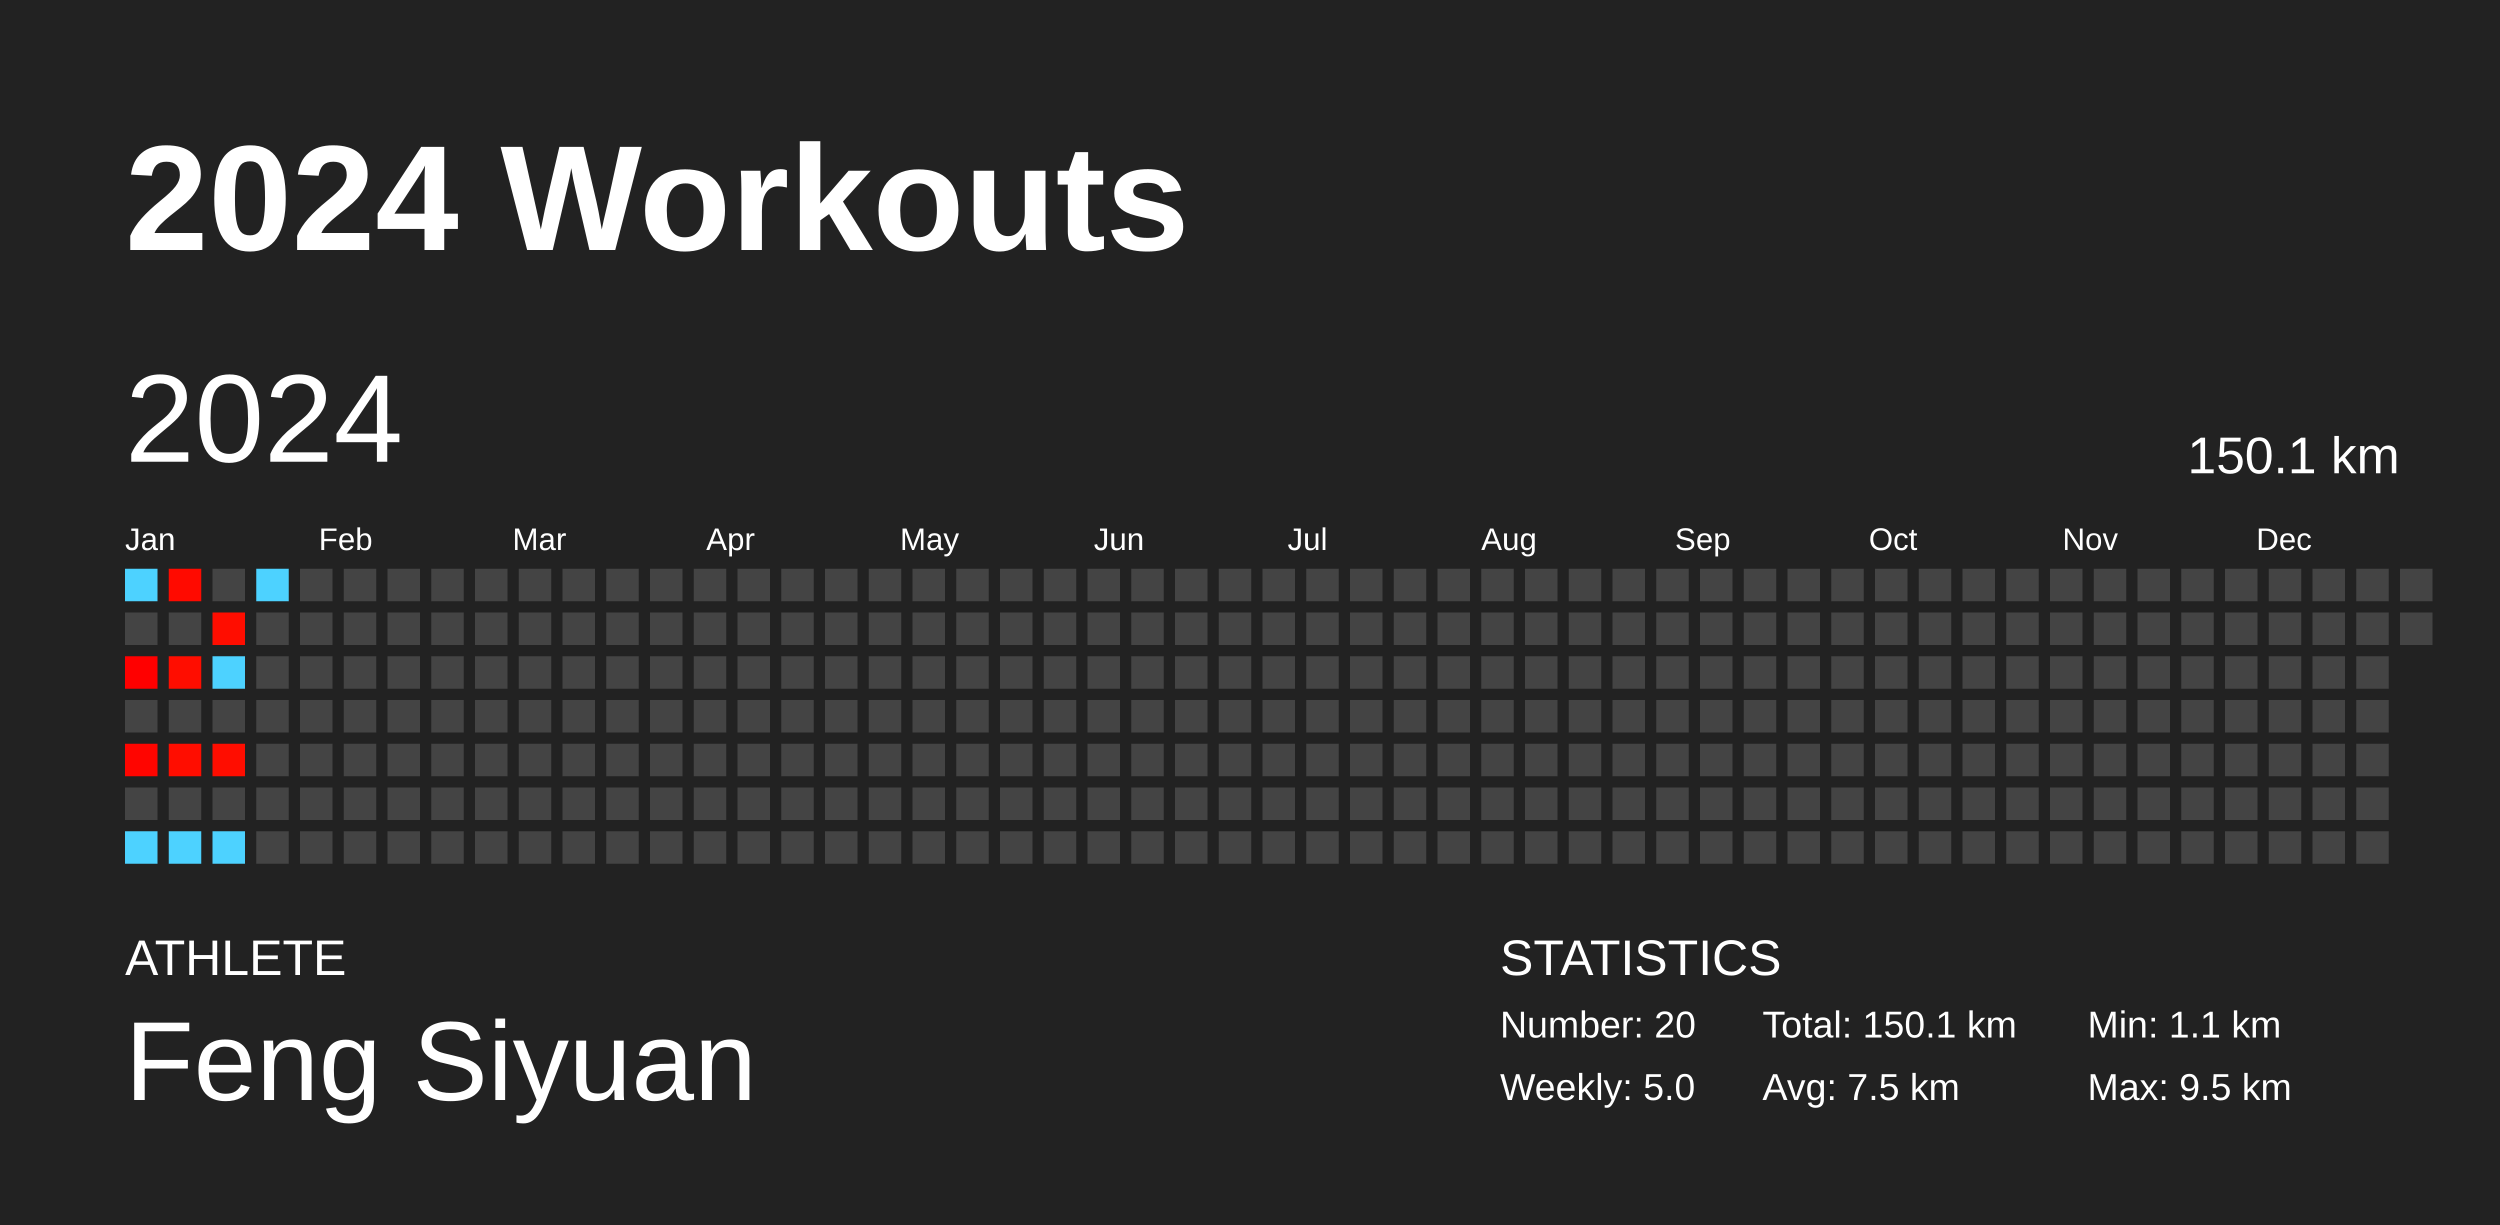
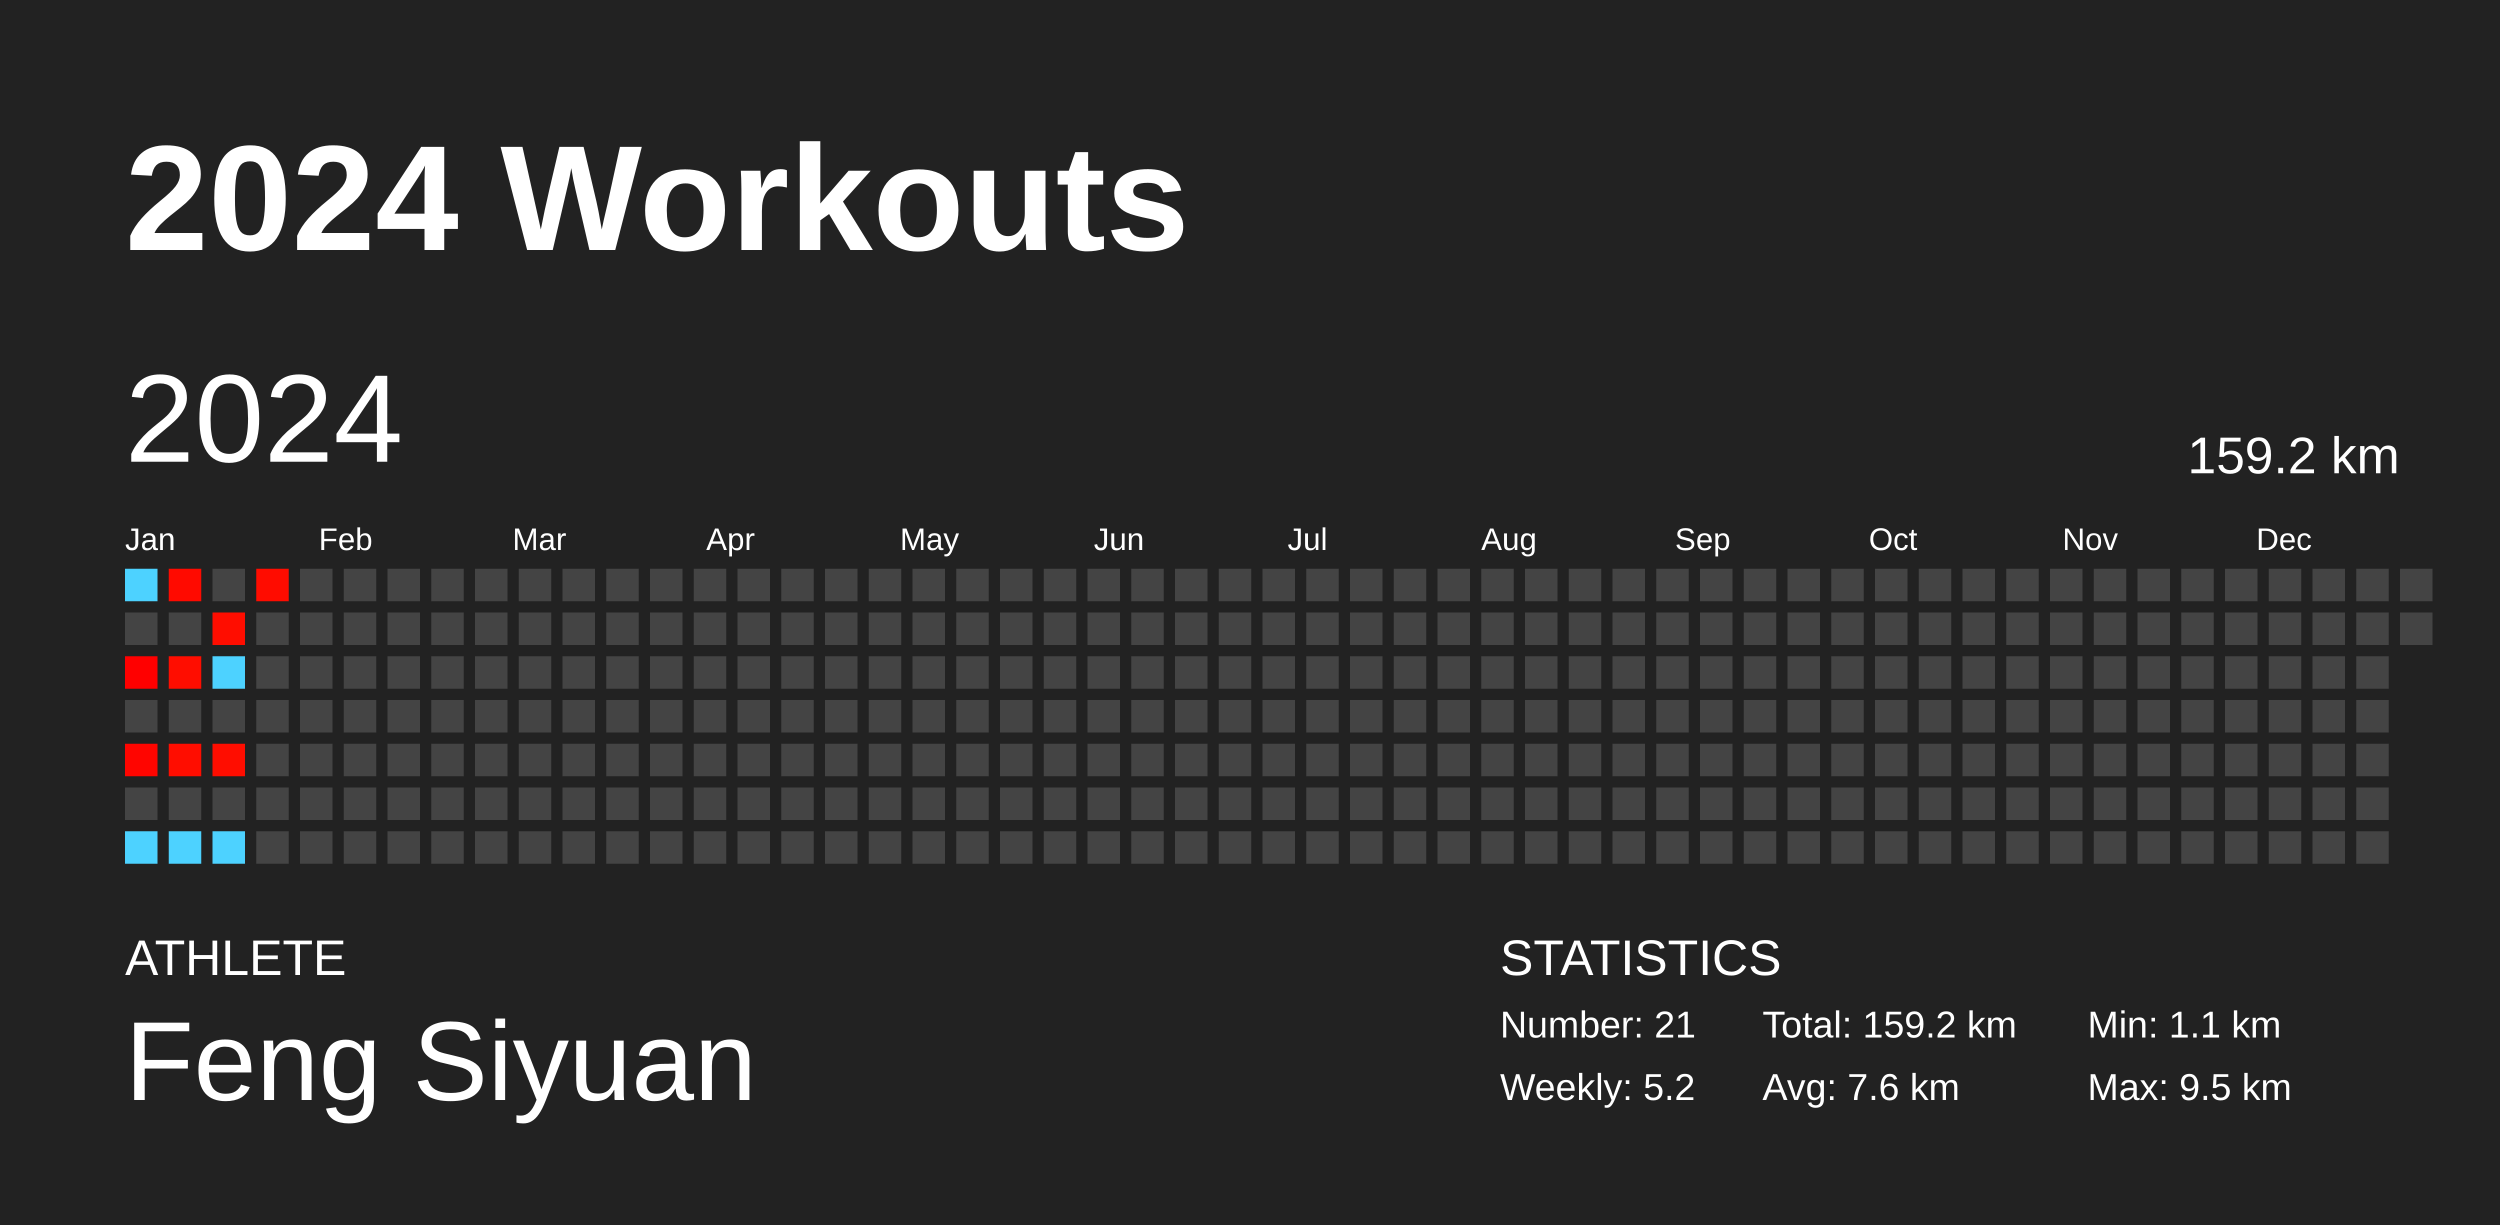
<svg xmlns="http://www.w3.org/2000/svg" baseProfile="full" height="98mm" version="1.1" viewBox="0,0,200,98" width="200mm">
  <defs />
  <rect fill="#222222" height="98" width="200" x="0" y="0" />
  <text fill="#FFFFFF" style="font-size:12px; font-family:Arial; font-weight:bold;" x="10" y="20">2024 Workouts</text>
  <text fill="#FFFFFF" style="font-size:4px; font-family:Arial" x="10" y="78">ATHLETE</text>
  <text fill="#FFFFFF" style="font-size:9px; font-family:Arial" x="10" y="88">Feng Siyuan</text>
  <text fill="#FFFFFF" style="font-size:4px; font-family:Arial" x="120" y="78">STATISTICS</text>
-   <text fill="#FFFFFF" style="font-size:3px; font-family:Arial" x="120" y="83">Number: 20</text>
-   <text fill="#FFFFFF" style="font-size:3px; font-family:Arial" x="120" y="88">Weekly: 5.0</text>
-   <text fill="#FFFFFF" style="font-size:3px; font-family:Arial" x="141" y="83">Total: 150.1 km</text>
-   <text fill="#FFFFFF" style="font-size:3px; font-family:Arial" x="141" y="88">Avg: 7.5 km</text>
+   <text fill="#FFFFFF" style="font-size:3px; font-family:Arial" x="120" y="83">Number: 21</text>
+   <text fill="#FFFFFF" style="font-size:3px; font-family:Arial" x="120" y="88">Weekly: 5.2</text>
+   <text fill="#FFFFFF" style="font-size:3px; font-family:Arial" x="141" y="83">Total: 159.2 km</text>
+   <text fill="#FFFFFF" style="font-size:3px; font-family:Arial" x="141" y="88">Avg: 7.6 km</text>
  <text fill="#FFFFFF" style="font-size:3px; font-family:Arial" x="167" y="83">Min: 1.1 km</text>
  <text fill="#FFFFFF" style="font-size:3px; font-family:Arial" x="167" y="88">Max: 9.5 km</text>
  <text dominant-baseline="hanging" fill="#FFFFFF" style="font-size:10.0px; font-family:Arial;" x="10" y="30">2024</text>
-   <text dominant-baseline="hanging" fill="#FFFFFF" style="font-size:4.125px; font-family:Arial;" x="175" y="35">150.1 km</text>
+   <text dominant-baseline="hanging" fill="#FFFFFF" style="font-size:4.125px; font-family:Arial;" x="175" y="35">159.2 km</text>
  <text fill="#FFFFFF" style="font-size:2.5px; font-family:Arial" x="10.0" y="44">Jan</text>
  <text fill="#FFFFFF" style="font-size:2.5px; font-family:Arial" x="25.5" y="44">Feb</text>
  <text fill="#FFFFFF" style="font-size:2.5px; font-family:Arial" x="41.0" y="44">Mar</text>
  <text fill="#FFFFFF" style="font-size:2.5px; font-family:Arial" x="56.5" y="44">Apr</text>
  <text fill="#FFFFFF" style="font-size:2.5px; font-family:Arial" x="72.0" y="44">May</text>
  <text fill="#FFFFFF" style="font-size:2.5px; font-family:Arial" x="87.5" y="44">Jun</text>
  <text fill="#FFFFFF" style="font-size:2.5px; font-family:Arial" x="103.0" y="44">Jul</text>
  <text fill="#FFFFFF" style="font-size:2.5px; font-family:Arial" x="118.5" y="44">Aug</text>
  <text fill="#FFFFFF" style="font-size:2.5px; font-family:Arial" x="134.0" y="44">Sep</text>
  <text fill="#FFFFFF" style="font-size:2.5px; font-family:Arial" x="149.5" y="44">Oct</text>
  <text fill="#FFFFFF" style="font-size:2.5px; font-family:Arial" x="165.0" y="44">Nov</text>
  <text fill="#FFFFFF" style="font-size:2.5px; font-family:Arial" x="180.5" y="44">Dec</text>
  <rect fill="#4dd2ff" height="2.6" width="2.6" x="10.0" y="45.5" />
  <rect fill="#444444" height="2.6" width="2.6" x="10.0" y="49.0" />
  <rect fill="#ff0000" height="2.6" width="2.6" x="10.0" y="52.5" />
  <rect fill="#444444" height="2.6" width="2.6" x="10.0" y="56.0" />
  <rect fill="#ff0500" height="2.6" width="2.6" x="10.0" y="59.5" />
  <rect fill="#444444" height="2.6" width="2.6" x="10.0" y="63.0" />
  <rect fill="#4dd2ff" height="2.6" width="2.6" x="10.0" y="66.5" />
  <rect fill="#ff0a00" height="2.6" width="2.6" x="13.5" y="45.5" />
  <rect fill="#444444" height="2.6" width="2.6" x="13.5" y="49.0" />
  <rect fill="#ff0d00" height="2.6" width="2.6" x="13.5" y="52.5" />
  <rect fill="#444444" height="2.6" width="2.6" x="13.5" y="56.0" />
  <rect fill="#ff0d00" height="2.6" width="2.6" x="13.5" y="59.5" />
  <rect fill="#444444" height="2.6" width="2.6" x="13.5" y="63.0" />
  <rect fill="#4dd2ff" height="2.6" width="2.6" x="13.5" y="66.5" />
  <rect fill="#444444" height="2.6" width="2.6" x="17.0" y="45.5" />
  <rect fill="#ff0d00" height="2.6" width="2.6" x="17.0" y="49.0" />
  <rect fill="#4dd2ff" height="2.6" width="2.6" x="17.0" y="52.5" />
  <rect fill="#444444" height="2.6" width="2.6" x="17.0" y="56.0" />
  <rect fill="#ff0d00" height="2.6" width="2.6" x="17.0" y="59.5" />
  <rect fill="#444444" height="2.6" width="2.6" x="17.0" y="63.0" />
  <rect fill="#4dd2ff" height="2.6" width="2.6" x="17.0" y="66.5" />
-   <rect fill="#4dd2ff" height="2.6" width="2.6" x="20.5" y="45.5" />
+   <rect fill="#ff0c00" height="2.6" width="2.6" x="20.5" y="45.5" />
  <rect fill="#444444" height="2.6" width="2.6" x="20.5" y="49.0" />
  <rect fill="#444444" height="2.6" width="2.6" x="20.5" y="52.5" />
  <rect fill="#444444" height="2.6" width="2.6" x="20.5" y="56.0" />
  <rect fill="#444444" height="2.6" width="2.6" x="20.5" y="59.5" />
  <rect fill="#444444" height="2.6" width="2.6" x="20.5" y="63.0" />
  <rect fill="#444444" height="2.6" width="2.6" x="20.5" y="66.5" />
  <rect fill="#444444" height="2.6" width="2.6" x="24.0" y="45.5" />
  <rect fill="#444444" height="2.6" width="2.6" x="24.0" y="49.0" />
  <rect fill="#444444" height="2.6" width="2.6" x="24.0" y="52.5" />
  <rect fill="#444444" height="2.6" width="2.6" x="24.0" y="56.0" />
  <rect fill="#444444" height="2.6" width="2.6" x="24.0" y="59.5" />
  <rect fill="#444444" height="2.6" width="2.6" x="24.0" y="63.0" />
  <rect fill="#444444" height="2.6" width="2.6" x="24.0" y="66.5" />
  <rect fill="#444444" height="2.6" width="2.6" x="27.5" y="45.5" />
  <rect fill="#444444" height="2.6" width="2.6" x="27.5" y="49.0" />
  <rect fill="#444444" height="2.6" width="2.6" x="27.5" y="52.5" />
  <rect fill="#444444" height="2.6" width="2.6" x="27.5" y="56.0" />
  <rect fill="#444444" height="2.6" width="2.6" x="27.5" y="59.5" />
  <rect fill="#444444" height="2.6" width="2.6" x="27.5" y="63.0" />
  <rect fill="#444444" height="2.6" width="2.6" x="27.5" y="66.5" />
  <rect fill="#444444" height="2.6" width="2.6" x="31.0" y="45.5" />
  <rect fill="#444444" height="2.6" width="2.6" x="31.0" y="49.0" />
  <rect fill="#444444" height="2.6" width="2.6" x="31.0" y="52.5" />
  <rect fill="#444444" height="2.6" width="2.6" x="31.0" y="56.0" />
  <rect fill="#444444" height="2.6" width="2.6" x="31.0" y="59.5" />
  <rect fill="#444444" height="2.6" width="2.6" x="31.0" y="63.0" />
  <rect fill="#444444" height="2.6" width="2.6" x="31.0" y="66.5" />
  <rect fill="#444444" height="2.6" width="2.6" x="34.5" y="45.5" />
  <rect fill="#444444" height="2.6" width="2.6" x="34.5" y="49.0" />
  <rect fill="#444444" height="2.6" width="2.6" x="34.5" y="52.5" />
  <rect fill="#444444" height="2.6" width="2.6" x="34.5" y="56.0" />
  <rect fill="#444444" height="2.6" width="2.6" x="34.5" y="59.5" />
  <rect fill="#444444" height="2.6" width="2.6" x="34.5" y="63.0" />
  <rect fill="#444444" height="2.6" width="2.6" x="34.5" y="66.5" />
  <rect fill="#444444" height="2.6" width="2.6" x="38.0" y="45.5" />
  <rect fill="#444444" height="2.6" width="2.6" x="38.0" y="49.0" />
  <rect fill="#444444" height="2.6" width="2.6" x="38.0" y="52.5" />
  <rect fill="#444444" height="2.6" width="2.6" x="38.0" y="56.0" />
  <rect fill="#444444" height="2.6" width="2.6" x="38.0" y="59.5" />
  <rect fill="#444444" height="2.6" width="2.6" x="38.0" y="63.0" />
  <rect fill="#444444" height="2.6" width="2.6" x="38.0" y="66.5" />
  <rect fill="#444444" height="2.6" width="2.6" x="41.5" y="45.5" />
  <rect fill="#444444" height="2.6" width="2.6" x="41.5" y="49.0" />
  <rect fill="#444444" height="2.6" width="2.6" x="41.5" y="52.5" />
  <rect fill="#444444" height="2.6" width="2.6" x="41.5" y="56.0" />
  <rect fill="#444444" height="2.6" width="2.6" x="41.5" y="59.5" />
  <rect fill="#444444" height="2.6" width="2.6" x="41.5" y="63.0" />
  <rect fill="#444444" height="2.6" width="2.6" x="41.5" y="66.5" />
  <rect fill="#444444" height="2.6" width="2.6" x="45.0" y="45.5" />
  <rect fill="#444444" height="2.6" width="2.6" x="45.0" y="49.0" />
  <rect fill="#444444" height="2.6" width="2.6" x="45.0" y="52.5" />
  <rect fill="#444444" height="2.6" width="2.6" x="45.0" y="56.0" />
  <rect fill="#444444" height="2.6" width="2.6" x="45.0" y="59.5" />
  <rect fill="#444444" height="2.6" width="2.6" x="45.0" y="63.0" />
  <rect fill="#444444" height="2.6" width="2.6" x="45.0" y="66.5" />
  <rect fill="#444444" height="2.6" width="2.6" x="48.5" y="45.5" />
  <rect fill="#444444" height="2.6" width="2.6" x="48.5" y="49.0" />
  <rect fill="#444444" height="2.6" width="2.6" x="48.5" y="52.5" />
  <rect fill="#444444" height="2.6" width="2.6" x="48.5" y="56.0" />
  <rect fill="#444444" height="2.6" width="2.6" x="48.5" y="59.5" />
  <rect fill="#444444" height="2.6" width="2.6" x="48.5" y="63.0" />
  <rect fill="#444444" height="2.6" width="2.6" x="48.5" y="66.5" />
  <rect fill="#444444" height="2.6" width="2.6" x="52.0" y="45.5" />
  <rect fill="#444444" height="2.6" width="2.6" x="52.0" y="49.0" />
  <rect fill="#444444" height="2.6" width="2.6" x="52.0" y="52.5" />
  <rect fill="#444444" height="2.6" width="2.6" x="52.0" y="56.0" />
  <rect fill="#444444" height="2.6" width="2.6" x="52.0" y="59.5" />
  <rect fill="#444444" height="2.6" width="2.6" x="52.0" y="63.0" />
  <rect fill="#444444" height="2.6" width="2.6" x="52.0" y="66.5" />
  <rect fill="#444444" height="2.6" width="2.6" x="55.5" y="45.5" />
  <rect fill="#444444" height="2.6" width="2.6" x="55.5" y="49.0" />
  <rect fill="#444444" height="2.6" width="2.6" x="55.5" y="52.5" />
  <rect fill="#444444" height="2.6" width="2.6" x="55.5" y="56.0" />
  <rect fill="#444444" height="2.6" width="2.6" x="55.5" y="59.5" />
  <rect fill="#444444" height="2.6" width="2.6" x="55.5" y="63.0" />
  <rect fill="#444444" height="2.6" width="2.6" x="55.5" y="66.5" />
  <rect fill="#444444" height="2.6" width="2.6" x="59.0" y="45.5" />
  <rect fill="#444444" height="2.6" width="2.6" x="59.0" y="49.0" />
  <rect fill="#444444" height="2.6" width="2.6" x="59.0" y="52.5" />
  <rect fill="#444444" height="2.6" width="2.6" x="59.0" y="56.0" />
  <rect fill="#444444" height="2.6" width="2.6" x="59.0" y="59.5" />
  <rect fill="#444444" height="2.6" width="2.6" x="59.0" y="63.0" />
  <rect fill="#444444" height="2.6" width="2.6" x="59.0" y="66.5" />
  <rect fill="#444444" height="2.6" width="2.6" x="62.5" y="45.5" />
  <rect fill="#444444" height="2.6" width="2.6" x="62.5" y="49.0" />
  <rect fill="#444444" height="2.6" width="2.6" x="62.5" y="52.5" />
  <rect fill="#444444" height="2.6" width="2.6" x="62.5" y="56.0" />
  <rect fill="#444444" height="2.6" width="2.6" x="62.5" y="59.5" />
  <rect fill="#444444" height="2.6" width="2.6" x="62.5" y="63.0" />
  <rect fill="#444444" height="2.6" width="2.6" x="62.5" y="66.5" />
  <rect fill="#444444" height="2.6" width="2.6" x="66.0" y="45.5" />
  <rect fill="#444444" height="2.6" width="2.6" x="66.0" y="49.0" />
  <rect fill="#444444" height="2.6" width="2.6" x="66.0" y="52.5" />
  <rect fill="#444444" height="2.6" width="2.6" x="66.0" y="56.0" />
  <rect fill="#444444" height="2.6" width="2.6" x="66.0" y="59.5" />
  <rect fill="#444444" height="2.6" width="2.6" x="66.0" y="63.0" />
  <rect fill="#444444" height="2.6" width="2.6" x="66.0" y="66.5" />
  <rect fill="#444444" height="2.6" width="2.6" x="69.5" y="45.5" />
  <rect fill="#444444" height="2.6" width="2.6" x="69.5" y="49.0" />
  <rect fill="#444444" height="2.6" width="2.6" x="69.5" y="52.5" />
  <rect fill="#444444" height="2.6" width="2.6" x="69.5" y="56.0" />
  <rect fill="#444444" height="2.6" width="2.6" x="69.5" y="59.5" />
  <rect fill="#444444" height="2.6" width="2.6" x="69.5" y="63.0" />
  <rect fill="#444444" height="2.6" width="2.6" x="69.5" y="66.5" />
  <rect fill="#444444" height="2.6" width="2.6" x="73.0" y="45.5" />
  <rect fill="#444444" height="2.6" width="2.6" x="73.0" y="49.0" />
  <rect fill="#444444" height="2.6" width="2.6" x="73.0" y="52.5" />
  <rect fill="#444444" height="2.6" width="2.6" x="73.0" y="56.0" />
  <rect fill="#444444" height="2.6" width="2.6" x="73.0" y="59.5" />
  <rect fill="#444444" height="2.6" width="2.6" x="73.0" y="63.0" />
  <rect fill="#444444" height="2.6" width="2.6" x="73.0" y="66.5" />
  <rect fill="#444444" height="2.6" width="2.6" x="76.5" y="45.5" />
  <rect fill="#444444" height="2.6" width="2.6" x="76.5" y="49.0" />
  <rect fill="#444444" height="2.6" width="2.6" x="76.5" y="52.5" />
  <rect fill="#444444" height="2.6" width="2.6" x="76.5" y="56.0" />
  <rect fill="#444444" height="2.6" width="2.6" x="76.5" y="59.5" />
  <rect fill="#444444" height="2.6" width="2.6" x="76.5" y="63.0" />
  <rect fill="#444444" height="2.6" width="2.6" x="76.5" y="66.5" />
  <rect fill="#444444" height="2.6" width="2.6" x="80.0" y="45.5" />
  <rect fill="#444444" height="2.6" width="2.6" x="80.0" y="49.0" />
  <rect fill="#444444" height="2.6" width="2.6" x="80.0" y="52.5" />
  <rect fill="#444444" height="2.6" width="2.6" x="80.0" y="56.0" />
  <rect fill="#444444" height="2.6" width="2.6" x="80.0" y="59.5" />
  <rect fill="#444444" height="2.6" width="2.6" x="80.0" y="63.0" />
  <rect fill="#444444" height="2.6" width="2.6" x="80.0" y="66.5" />
  <rect fill="#444444" height="2.6" width="2.6" x="83.5" y="45.5" />
  <rect fill="#444444" height="2.6" width="2.6" x="83.5" y="49.0" />
  <rect fill="#444444" height="2.6" width="2.6" x="83.5" y="52.5" />
  <rect fill="#444444" height="2.6" width="2.6" x="83.5" y="56.0" />
  <rect fill="#444444" height="2.6" width="2.6" x="83.5" y="59.5" />
  <rect fill="#444444" height="2.6" width="2.6" x="83.5" y="63.0" />
  <rect fill="#444444" height="2.6" width="2.6" x="83.5" y="66.5" />
  <rect fill="#444444" height="2.6" width="2.6" x="87.0" y="45.5" />
  <rect fill="#444444" height="2.6" width="2.6" x="87.0" y="49.0" />
  <rect fill="#444444" height="2.6" width="2.6" x="87.0" y="52.5" />
  <rect fill="#444444" height="2.6" width="2.6" x="87.0" y="56.0" />
  <rect fill="#444444" height="2.6" width="2.6" x="87.0" y="59.5" />
  <rect fill="#444444" height="2.6" width="2.6" x="87.0" y="63.0" />
  <rect fill="#444444" height="2.6" width="2.6" x="87.0" y="66.5" />
  <rect fill="#444444" height="2.6" width="2.6" x="90.5" y="45.5" />
  <rect fill="#444444" height="2.6" width="2.6" x="90.5" y="49.0" />
  <rect fill="#444444" height="2.6" width="2.6" x="90.5" y="52.5" />
  <rect fill="#444444" height="2.6" width="2.6" x="90.5" y="56.0" />
  <rect fill="#444444" height="2.6" width="2.6" x="90.5" y="59.5" />
  <rect fill="#444444" height="2.6" width="2.6" x="90.5" y="63.0" />
  <rect fill="#444444" height="2.6" width="2.6" x="90.5" y="66.5" />
  <rect fill="#444444" height="2.6" width="2.6" x="94.0" y="45.5" />
  <rect fill="#444444" height="2.6" width="2.6" x="94.0" y="49.0" />
  <rect fill="#444444" height="2.6" width="2.6" x="94.0" y="52.5" />
  <rect fill="#444444" height="2.6" width="2.6" x="94.0" y="56.0" />
  <rect fill="#444444" height="2.6" width="2.6" x="94.0" y="59.5" />
  <rect fill="#444444" height="2.6" width="2.6" x="94.0" y="63.0" />
  <rect fill="#444444" height="2.6" width="2.6" x="94.0" y="66.5" />
  <rect fill="#444444" height="2.6" width="2.6" x="97.5" y="45.5" />
  <rect fill="#444444" height="2.6" width="2.6" x="97.5" y="49.0" />
  <rect fill="#444444" height="2.6" width="2.6" x="97.5" y="52.5" />
  <rect fill="#444444" height="2.6" width="2.6" x="97.5" y="56.0" />
  <rect fill="#444444" height="2.6" width="2.6" x="97.5" y="59.5" />
  <rect fill="#444444" height="2.6" width="2.6" x="97.5" y="63.0" />
  <rect fill="#444444" height="2.6" width="2.6" x="97.5" y="66.5" />
  <rect fill="#444444" height="2.6" width="2.6" x="101.0" y="45.5" />
  <rect fill="#444444" height="2.6" width="2.6" x="101.0" y="49.0" />
  <rect fill="#444444" height="2.6" width="2.6" x="101.0" y="52.5" />
  <rect fill="#444444" height="2.6" width="2.6" x="101.0" y="56.0" />
  <rect fill="#444444" height="2.6" width="2.6" x="101.0" y="59.5" />
  <rect fill="#444444" height="2.6" width="2.6" x="101.0" y="63.0" />
  <rect fill="#444444" height="2.6" width="2.6" x="101.0" y="66.5" />
  <rect fill="#444444" height="2.6" width="2.6" x="104.5" y="45.5" />
  <rect fill="#444444" height="2.6" width="2.6" x="104.5" y="49.0" />
  <rect fill="#444444" height="2.6" width="2.6" x="104.5" y="52.5" />
  <rect fill="#444444" height="2.6" width="2.6" x="104.5" y="56.0" />
  <rect fill="#444444" height="2.6" width="2.6" x="104.5" y="59.5" />
  <rect fill="#444444" height="2.6" width="2.6" x="104.5" y="63.0" />
  <rect fill="#444444" height="2.6" width="2.6" x="104.5" y="66.5" />
  <rect fill="#444444" height="2.6" width="2.6" x="108.0" y="45.5" />
  <rect fill="#444444" height="2.6" width="2.6" x="108.0" y="49.0" />
  <rect fill="#444444" height="2.6" width="2.6" x="108.0" y="52.5" />
  <rect fill="#444444" height="2.6" width="2.6" x="108.0" y="56.0" />
  <rect fill="#444444" height="2.6" width="2.6" x="108.0" y="59.5" />
  <rect fill="#444444" height="2.6" width="2.6" x="108.0" y="63.0" />
  <rect fill="#444444" height="2.6" width="2.6" x="108.0" y="66.5" />
  <rect fill="#444444" height="2.6" width="2.6" x="111.5" y="45.5" />
  <rect fill="#444444" height="2.6" width="2.6" x="111.5" y="49.0" />
  <rect fill="#444444" height="2.6" width="2.6" x="111.5" y="52.5" />
  <rect fill="#444444" height="2.6" width="2.6" x="111.5" y="56.0" />
  <rect fill="#444444" height="2.6" width="2.6" x="111.5" y="59.5" />
  <rect fill="#444444" height="2.6" width="2.6" x="111.5" y="63.0" />
  <rect fill="#444444" height="2.6" width="2.6" x="111.5" y="66.5" />
  <rect fill="#444444" height="2.6" width="2.6" x="115.0" y="45.5" />
  <rect fill="#444444" height="2.6" width="2.6" x="115.0" y="49.0" />
  <rect fill="#444444" height="2.6" width="2.6" x="115.0" y="52.5" />
  <rect fill="#444444" height="2.6" width="2.6" x="115.0" y="56.0" />
  <rect fill="#444444" height="2.6" width="2.6" x="115.0" y="59.5" />
  <rect fill="#444444" height="2.6" width="2.6" x="115.0" y="63.0" />
  <rect fill="#444444" height="2.6" width="2.6" x="115.0" y="66.5" />
  <rect fill="#444444" height="2.6" width="2.6" x="118.5" y="45.5" />
  <rect fill="#444444" height="2.6" width="2.6" x="118.5" y="49.0" />
  <rect fill="#444444" height="2.6" width="2.6" x="118.5" y="52.5" />
  <rect fill="#444444" height="2.6" width="2.6" x="118.5" y="56.0" />
  <rect fill="#444444" height="2.6" width="2.6" x="118.5" y="59.5" />
  <rect fill="#444444" height="2.6" width="2.6" x="118.5" y="63.0" />
  <rect fill="#444444" height="2.6" width="2.6" x="118.5" y="66.5" />
  <rect fill="#444444" height="2.6" width="2.6" x="122.0" y="45.5" />
  <rect fill="#444444" height="2.6" width="2.6" x="122.0" y="49.0" />
  <rect fill="#444444" height="2.6" width="2.6" x="122.0" y="52.5" />
  <rect fill="#444444" height="2.6" width="2.6" x="122.0" y="56.0" />
  <rect fill="#444444" height="2.6" width="2.6" x="122.0" y="59.5" />
  <rect fill="#444444" height="2.6" width="2.6" x="122.0" y="63.0" />
  <rect fill="#444444" height="2.6" width="2.6" x="122.0" y="66.5" />
  <rect fill="#444444" height="2.6" width="2.6" x="125.5" y="45.5" />
  <rect fill="#444444" height="2.6" width="2.6" x="125.5" y="49.0" />
  <rect fill="#444444" height="2.6" width="2.6" x="125.5" y="52.5" />
  <rect fill="#444444" height="2.6" width="2.6" x="125.5" y="56.0" />
  <rect fill="#444444" height="2.6" width="2.6" x="125.5" y="59.5" />
  <rect fill="#444444" height="2.6" width="2.6" x="125.5" y="63.0" />
  <rect fill="#444444" height="2.6" width="2.6" x="125.5" y="66.5" />
  <rect fill="#444444" height="2.6" width="2.6" x="129.0" y="45.5" />
  <rect fill="#444444" height="2.6" width="2.6" x="129.0" y="49.0" />
  <rect fill="#444444" height="2.6" width="2.6" x="129.0" y="52.5" />
  <rect fill="#444444" height="2.6" width="2.6" x="129.0" y="56.0" />
  <rect fill="#444444" height="2.6" width="2.6" x="129.0" y="59.5" />
  <rect fill="#444444" height="2.6" width="2.6" x="129.0" y="63.0" />
  <rect fill="#444444" height="2.6" width="2.6" x="129.0" y="66.5" />
  <rect fill="#444444" height="2.6" width="2.6" x="132.5" y="45.5" />
  <rect fill="#444444" height="2.6" width="2.6" x="132.5" y="49.0" />
  <rect fill="#444444" height="2.6" width="2.6" x="132.5" y="52.5" />
  <rect fill="#444444" height="2.6" width="2.6" x="132.5" y="56.0" />
  <rect fill="#444444" height="2.6" width="2.6" x="132.5" y="59.5" />
  <rect fill="#444444" height="2.6" width="2.6" x="132.5" y="63.0" />
  <rect fill="#444444" height="2.6" width="2.6" x="132.5" y="66.5" />
  <rect fill="#444444" height="2.6" width="2.6" x="136.0" y="45.5" />
  <rect fill="#444444" height="2.6" width="2.6" x="136.0" y="49.0" />
  <rect fill="#444444" height="2.6" width="2.6" x="136.0" y="52.5" />
  <rect fill="#444444" height="2.6" width="2.6" x="136.0" y="56.0" />
  <rect fill="#444444" height="2.6" width="2.6" x="136.0" y="59.5" />
  <rect fill="#444444" height="2.6" width="2.6" x="136.0" y="63.0" />
  <rect fill="#444444" height="2.6" width="2.6" x="136.0" y="66.5" />
  <rect fill="#444444" height="2.6" width="2.6" x="139.5" y="45.5" />
  <rect fill="#444444" height="2.6" width="2.6" x="139.5" y="49.0" />
  <rect fill="#444444" height="2.6" width="2.6" x="139.5" y="52.5" />
  <rect fill="#444444" height="2.6" width="2.6" x="139.5" y="56.0" />
  <rect fill="#444444" height="2.6" width="2.6" x="139.5" y="59.5" />
  <rect fill="#444444" height="2.6" width="2.6" x="139.5" y="63.0" />
  <rect fill="#444444" height="2.6" width="2.6" x="139.5" y="66.5" />
  <rect fill="#444444" height="2.6" width="2.6" x="143.0" y="45.5" />
  <rect fill="#444444" height="2.6" width="2.6" x="143.0" y="49.0" />
  <rect fill="#444444" height="2.6" width="2.6" x="143.0" y="52.5" />
  <rect fill="#444444" height="2.6" width="2.6" x="143.0" y="56.0" />
  <rect fill="#444444" height="2.6" width="2.6" x="143.0" y="59.5" />
  <rect fill="#444444" height="2.6" width="2.6" x="143.0" y="63.0" />
  <rect fill="#444444" height="2.6" width="2.6" x="143.0" y="66.5" />
  <rect fill="#444444" height="2.6" width="2.6" x="146.5" y="45.5" />
  <rect fill="#444444" height="2.6" width="2.6" x="146.5" y="49.0" />
  <rect fill="#444444" height="2.6" width="2.6" x="146.5" y="52.5" />
  <rect fill="#444444" height="2.6" width="2.6" x="146.5" y="56.0" />
  <rect fill="#444444" height="2.6" width="2.6" x="146.5" y="59.5" />
  <rect fill="#444444" height="2.6" width="2.6" x="146.5" y="63.0" />
  <rect fill="#444444" height="2.6" width="2.6" x="146.5" y="66.5" />
  <rect fill="#444444" height="2.6" width="2.6" x="150.0" y="45.5" />
  <rect fill="#444444" height="2.6" width="2.6" x="150.0" y="49.0" />
  <rect fill="#444444" height="2.6" width="2.6" x="150.0" y="52.5" />
  <rect fill="#444444" height="2.6" width="2.6" x="150.0" y="56.0" />
  <rect fill="#444444" height="2.6" width="2.6" x="150.0" y="59.5" />
  <rect fill="#444444" height="2.6" width="2.6" x="150.0" y="63.0" />
  <rect fill="#444444" height="2.6" width="2.6" x="150.0" y="66.5" />
  <rect fill="#444444" height="2.6" width="2.6" x="153.5" y="45.5" />
  <rect fill="#444444" height="2.6" width="2.6" x="153.5" y="49.0" />
  <rect fill="#444444" height="2.6" width="2.6" x="153.5" y="52.5" />
  <rect fill="#444444" height="2.6" width="2.6" x="153.5" y="56.0" />
  <rect fill="#444444" height="2.6" width="2.6" x="153.5" y="59.5" />
  <rect fill="#444444" height="2.6" width="2.6" x="153.5" y="63.0" />
  <rect fill="#444444" height="2.6" width="2.6" x="153.5" y="66.5" />
  <rect fill="#444444" height="2.6" width="2.6" x="157.0" y="45.5" />
  <rect fill="#444444" height="2.6" width="2.6" x="157.0" y="49.0" />
  <rect fill="#444444" height="2.6" width="2.6" x="157.0" y="52.5" />
  <rect fill="#444444" height="2.6" width="2.6" x="157.0" y="56.0" />
  <rect fill="#444444" height="2.6" width="2.6" x="157.0" y="59.5" />
  <rect fill="#444444" height="2.6" width="2.6" x="157.0" y="63.0" />
  <rect fill="#444444" height="2.6" width="2.6" x="157.0" y="66.5" />
  <rect fill="#444444" height="2.6" width="2.6" x="160.5" y="45.5" />
  <rect fill="#444444" height="2.6" width="2.6" x="160.5" y="49.0" />
  <rect fill="#444444" height="2.6" width="2.6" x="160.5" y="52.5" />
  <rect fill="#444444" height="2.6" width="2.6" x="160.5" y="56.0" />
  <rect fill="#444444" height="2.6" width="2.6" x="160.5" y="59.5" />
  <rect fill="#444444" height="2.6" width="2.6" x="160.5" y="63.0" />
  <rect fill="#444444" height="2.6" width="2.6" x="160.5" y="66.5" />
  <rect fill="#444444" height="2.6" width="2.6" x="164.0" y="45.5" />
  <rect fill="#444444" height="2.6" width="2.6" x="164.0" y="49.0" />
  <rect fill="#444444" height="2.6" width="2.6" x="164.0" y="52.5" />
  <rect fill="#444444" height="2.6" width="2.6" x="164.0" y="56.0" />
  <rect fill="#444444" height="2.6" width="2.6" x="164.0" y="59.5" />
  <rect fill="#444444" height="2.6" width="2.6" x="164.0" y="63.0" />
  <rect fill="#444444" height="2.6" width="2.6" x="164.0" y="66.5" />
  <rect fill="#444444" height="2.6" width="2.6" x="167.5" y="45.5" />
  <rect fill="#444444" height="2.6" width="2.6" x="167.5" y="49.0" />
  <rect fill="#444444" height="2.6" width="2.6" x="167.5" y="52.5" />
  <rect fill="#444444" height="2.6" width="2.6" x="167.5" y="56.0" />
  <rect fill="#444444" height="2.6" width="2.6" x="167.5" y="59.5" />
  <rect fill="#444444" height="2.6" width="2.6" x="167.5" y="63.0" />
  <rect fill="#444444" height="2.6" width="2.6" x="167.5" y="66.5" />
  <rect fill="#444444" height="2.6" width="2.6" x="171.0" y="45.5" />
  <rect fill="#444444" height="2.6" width="2.6" x="171.0" y="49.0" />
  <rect fill="#444444" height="2.6" width="2.6" x="171.0" y="52.5" />
  <rect fill="#444444" height="2.6" width="2.6" x="171.0" y="56.0" />
  <rect fill="#444444" height="2.6" width="2.6" x="171.0" y="59.5" />
  <rect fill="#444444" height="2.6" width="2.6" x="171.0" y="63.0" />
  <rect fill="#444444" height="2.6" width="2.6" x="171.0" y="66.5" />
  <rect fill="#444444" height="2.6" width="2.6" x="174.5" y="45.5" />
  <rect fill="#444444" height="2.6" width="2.6" x="174.5" y="49.0" />
  <rect fill="#444444" height="2.6" width="2.6" x="174.5" y="52.5" />
  <rect fill="#444444" height="2.6" width="2.6" x="174.5" y="56.0" />
  <rect fill="#444444" height="2.6" width="2.6" x="174.5" y="59.5" />
  <rect fill="#444444" height="2.6" width="2.6" x="174.5" y="63.0" />
  <rect fill="#444444" height="2.6" width="2.6" x="174.5" y="66.5" />
  <rect fill="#444444" height="2.6" width="2.6" x="178.0" y="45.5" />
  <rect fill="#444444" height="2.6" width="2.6" x="178.0" y="49.0" />
  <rect fill="#444444" height="2.6" width="2.6" x="178.0" y="52.5" />
  <rect fill="#444444" height="2.6" width="2.6" x="178.0" y="56.0" />
  <rect fill="#444444" height="2.6" width="2.6" x="178.0" y="59.5" />
  <rect fill="#444444" height="2.6" width="2.6" x="178.0" y="63.0" />
  <rect fill="#444444" height="2.6" width="2.6" x="178.0" y="66.5" />
  <rect fill="#444444" height="2.6" width="2.6" x="181.5" y="45.5" />
  <rect fill="#444444" height="2.6" width="2.6" x="181.5" y="49.0" />
  <rect fill="#444444" height="2.6" width="2.6" x="181.5" y="52.5" />
  <rect fill="#444444" height="2.6" width="2.6" x="181.5" y="56.0" />
  <rect fill="#444444" height="2.6" width="2.6" x="181.5" y="59.5" />
  <rect fill="#444444" height="2.6" width="2.6" x="181.5" y="63.0" />
  <rect fill="#444444" height="2.6" width="2.6" x="181.5" y="66.5" />
  <rect fill="#444444" height="2.6" width="2.6" x="185.0" y="45.5" />
  <rect fill="#444444" height="2.6" width="2.6" x="185.0" y="49.0" />
  <rect fill="#444444" height="2.6" width="2.6" x="185.0" y="52.5" />
  <rect fill="#444444" height="2.6" width="2.6" x="185.0" y="56.0" />
  <rect fill="#444444" height="2.6" width="2.6" x="185.0" y="59.5" />
  <rect fill="#444444" height="2.6" width="2.6" x="185.0" y="63.0" />
  <rect fill="#444444" height="2.6" width="2.6" x="185.0" y="66.5" />
  <rect fill="#444444" height="2.6" width="2.6" x="188.5" y="45.5" />
  <rect fill="#444444" height="2.6" width="2.6" x="188.5" y="49.0" />
  <rect fill="#444444" height="2.6" width="2.6" x="188.5" y="52.5" />
  <rect fill="#444444" height="2.6" width="2.6" x="188.5" y="56.0" />
  <rect fill="#444444" height="2.6" width="2.6" x="188.5" y="59.5" />
  <rect fill="#444444" height="2.6" width="2.6" x="188.5" y="63.0" />
  <rect fill="#444444" height="2.6" width="2.6" x="188.5" y="66.5" />
  <rect fill="#444444" height="2.6" width="2.6" x="192.0" y="45.5" />
  <rect fill="#444444" height="2.6" width="2.6" x="192.0" y="49.0" />
</svg>
